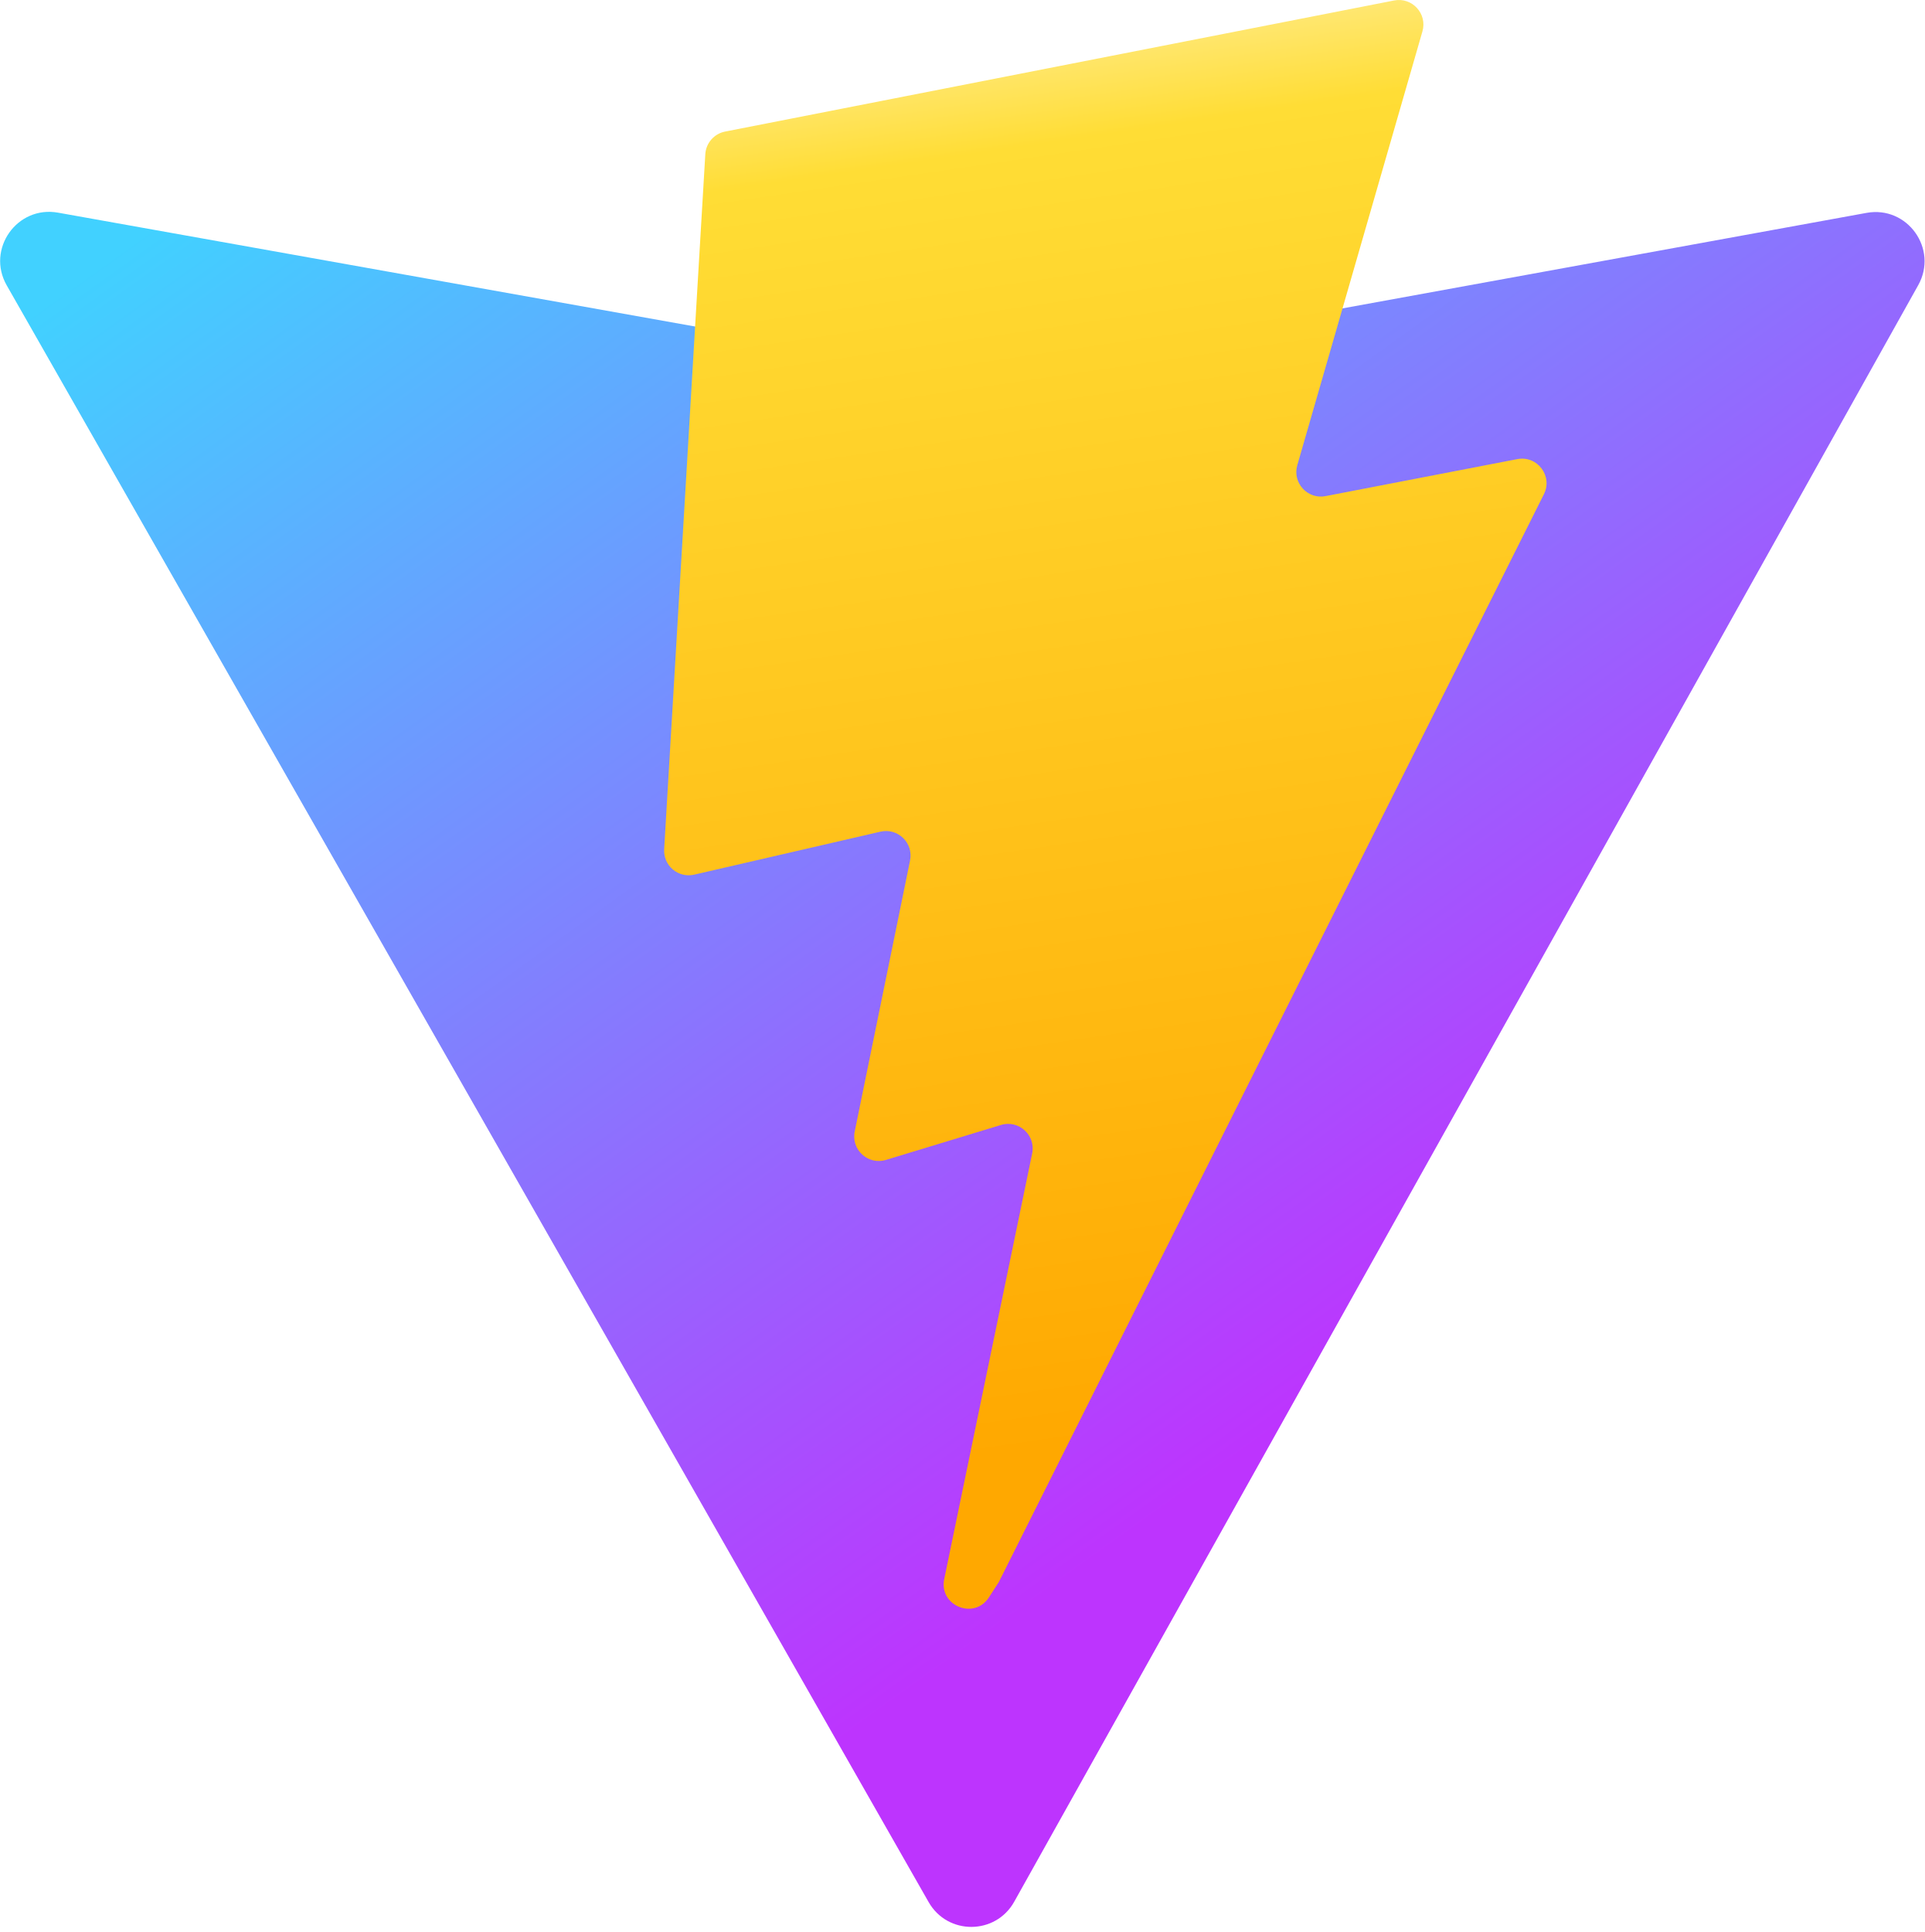
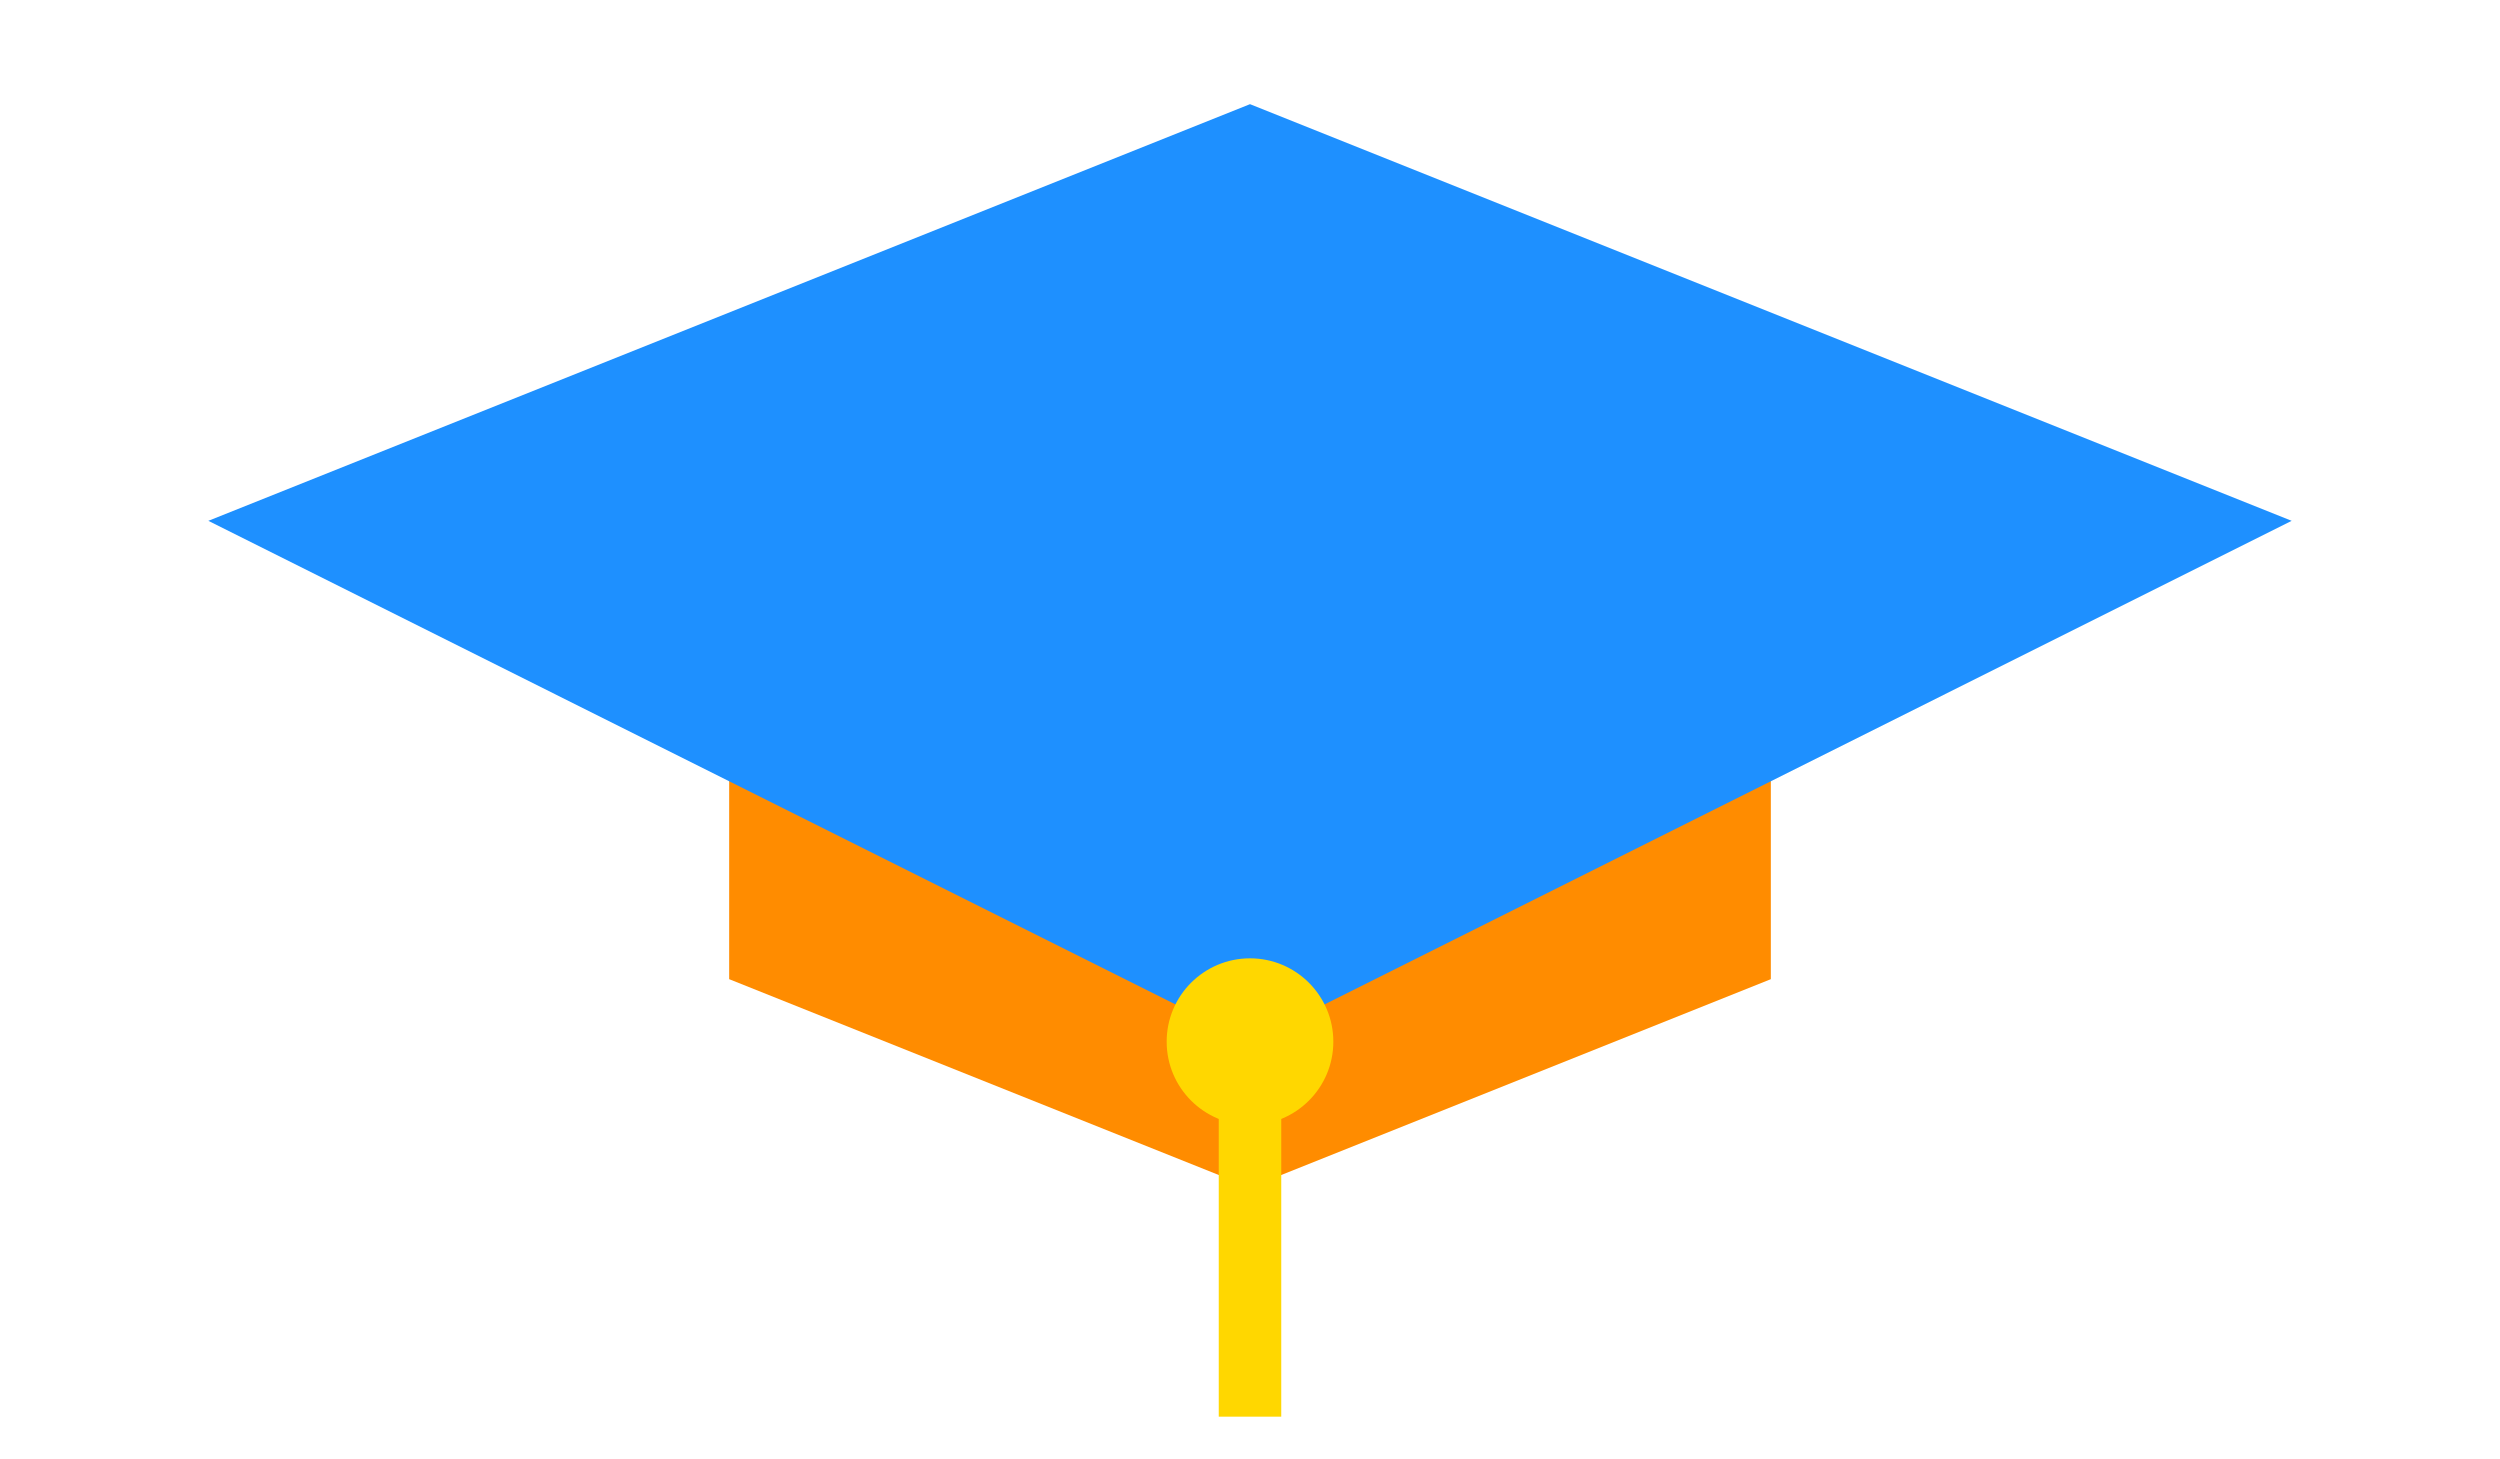
- <svg xmlns="http://www.w3.org/2000/svg" aria-hidden="true" role="img" class="iconify iconify--logos" width="31.88" height="32" preserveAspectRatio="xMidYMid meet" viewBox="0 0 256 257">
-   <defs>
-     <linearGradient id="IconifyId1813088fe1fbc01fb466" x1="-.828%" x2="57.636%" y1="7.652%" y2="78.411%">
-       <stop offset="0%" stop-color="#41D1FF" />
-       <stop offset="100%" stop-color="#BD34FE" />
-     </linearGradient>
-     <linearGradient id="IconifyId1813088fe1fbc01fb467" x1="43.376%" x2="50.316%" y1="2.242%" y2="89.03%">
-       <stop offset="0%" stop-color="#FFEA83" />
-       <stop offset="8.333%" stop-color="#FFDD35" />
-       <stop offset="100%" stop-color="#FFA800" />
-     </linearGradient>
-   </defs>
-   <path fill="url(#IconifyId1813088fe1fbc01fb466)" d="M255.153 37.938L134.897 252.976c-2.483 4.44-8.862 4.466-11.382.048L.875 37.958c-2.746-4.814 1.371-10.646 6.827-9.67l120.385 21.517a6.537 6.537 0 0 0 2.322-.004l117.867-21.483c5.438-.991 9.574 4.796 6.877 9.62Z" />
-   <path fill="url(#IconifyId1813088fe1fbc01fb467)" d="M185.432.063L96.44 17.501a3.268 3.268 0 0 0-2.634 3.014l-5.474 92.456a3.268 3.268 0 0 0 3.997 3.378l24.777-5.718c2.318-.535 4.413 1.507 3.936 3.838l-7.361 36.047c-.495 2.426 1.782 4.5 4.151 3.78l15.304-4.649c2.372-.72 4.652 1.36 4.15 3.788l-11.698 56.621c-.732 3.542 3.979 5.473 5.943 2.437l1.313-2.028l72.516-144.72c1.215-2.423-.88-5.186-3.54-4.672l-25.505 4.922c-2.396.462-4.435-1.77-3.759-4.114l16.646-57.705c.677-2.35-1.37-4.583-3.769-4.113Z" />
+ <svg xmlns="http://www.w3.org/2000/svg" width="120" height="70" viewBox="0 0 120 70">
+   <polygon points="35,35 35,47 60,57 85,47 85,35 60,45" fill="#FF8C00" />
+   <polygon points="60,5 110,25 60,50 10,25" fill="#1E90FF" />
+   <line x1="60" y1="50" x2="60" y2="68" stroke="#FFD700" stroke-width="3" />
+   <circle cx="60" cy="50" r="4" fill="#FFD700" />
</svg>
